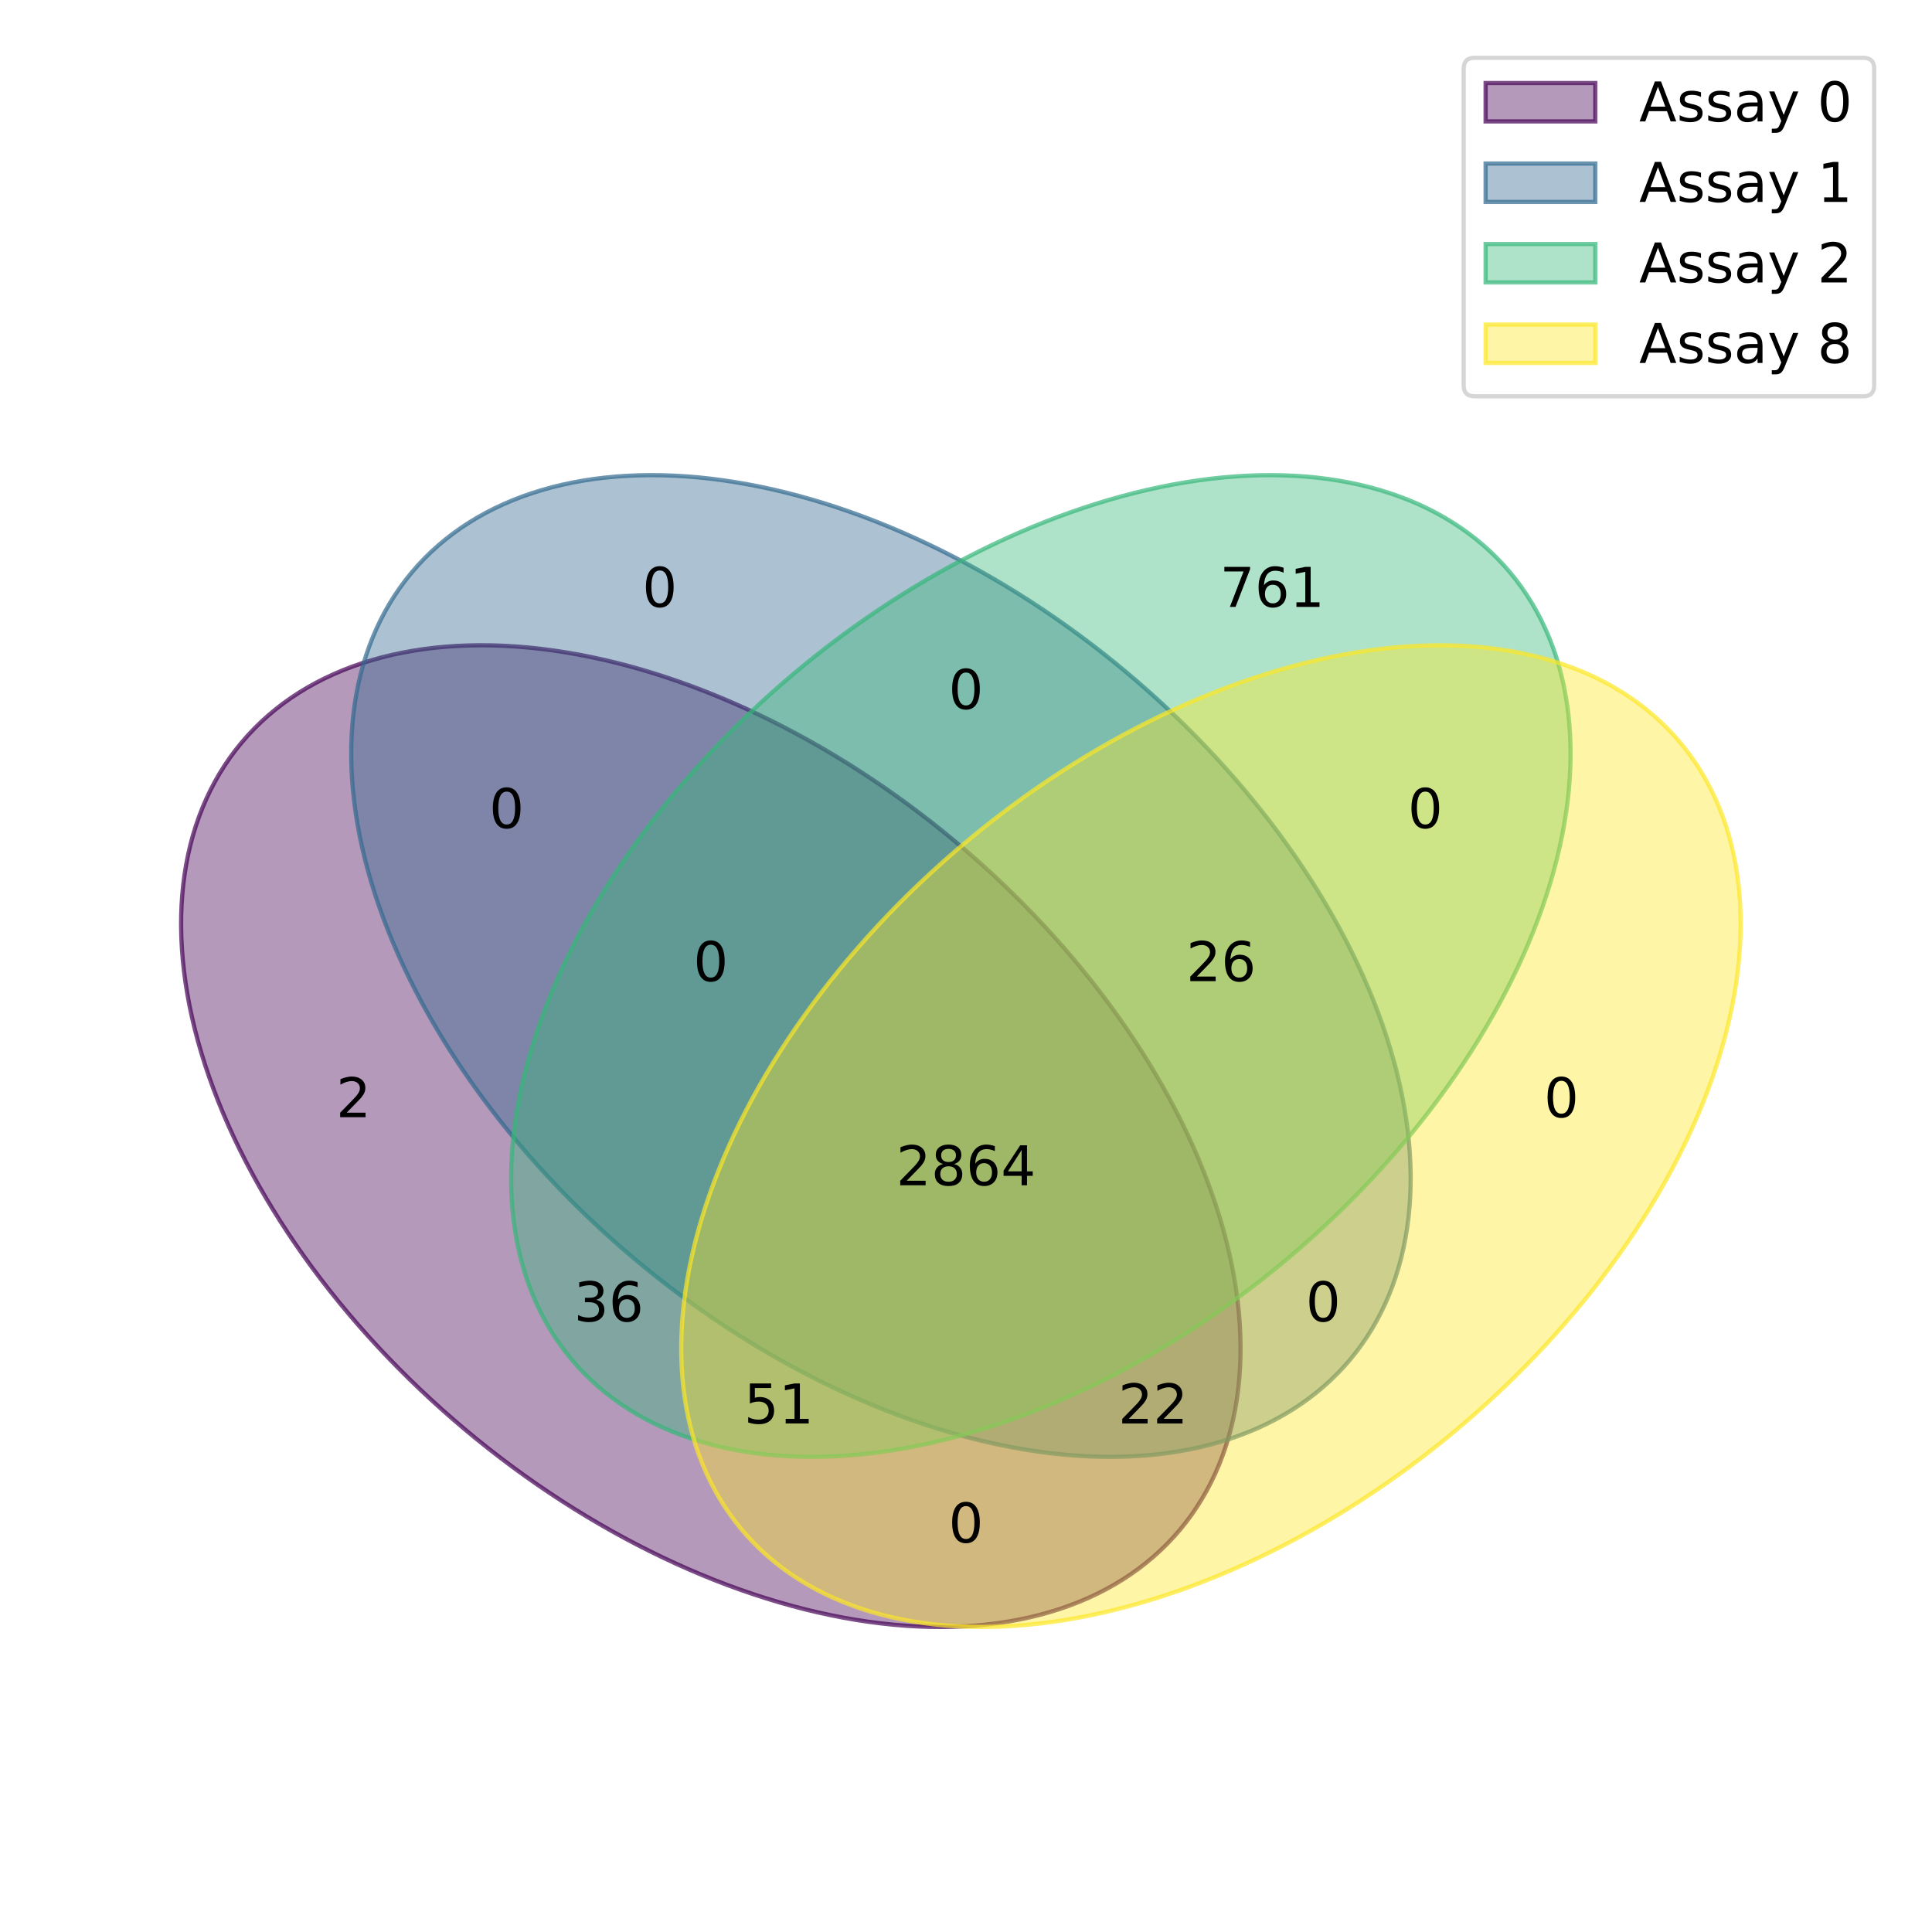
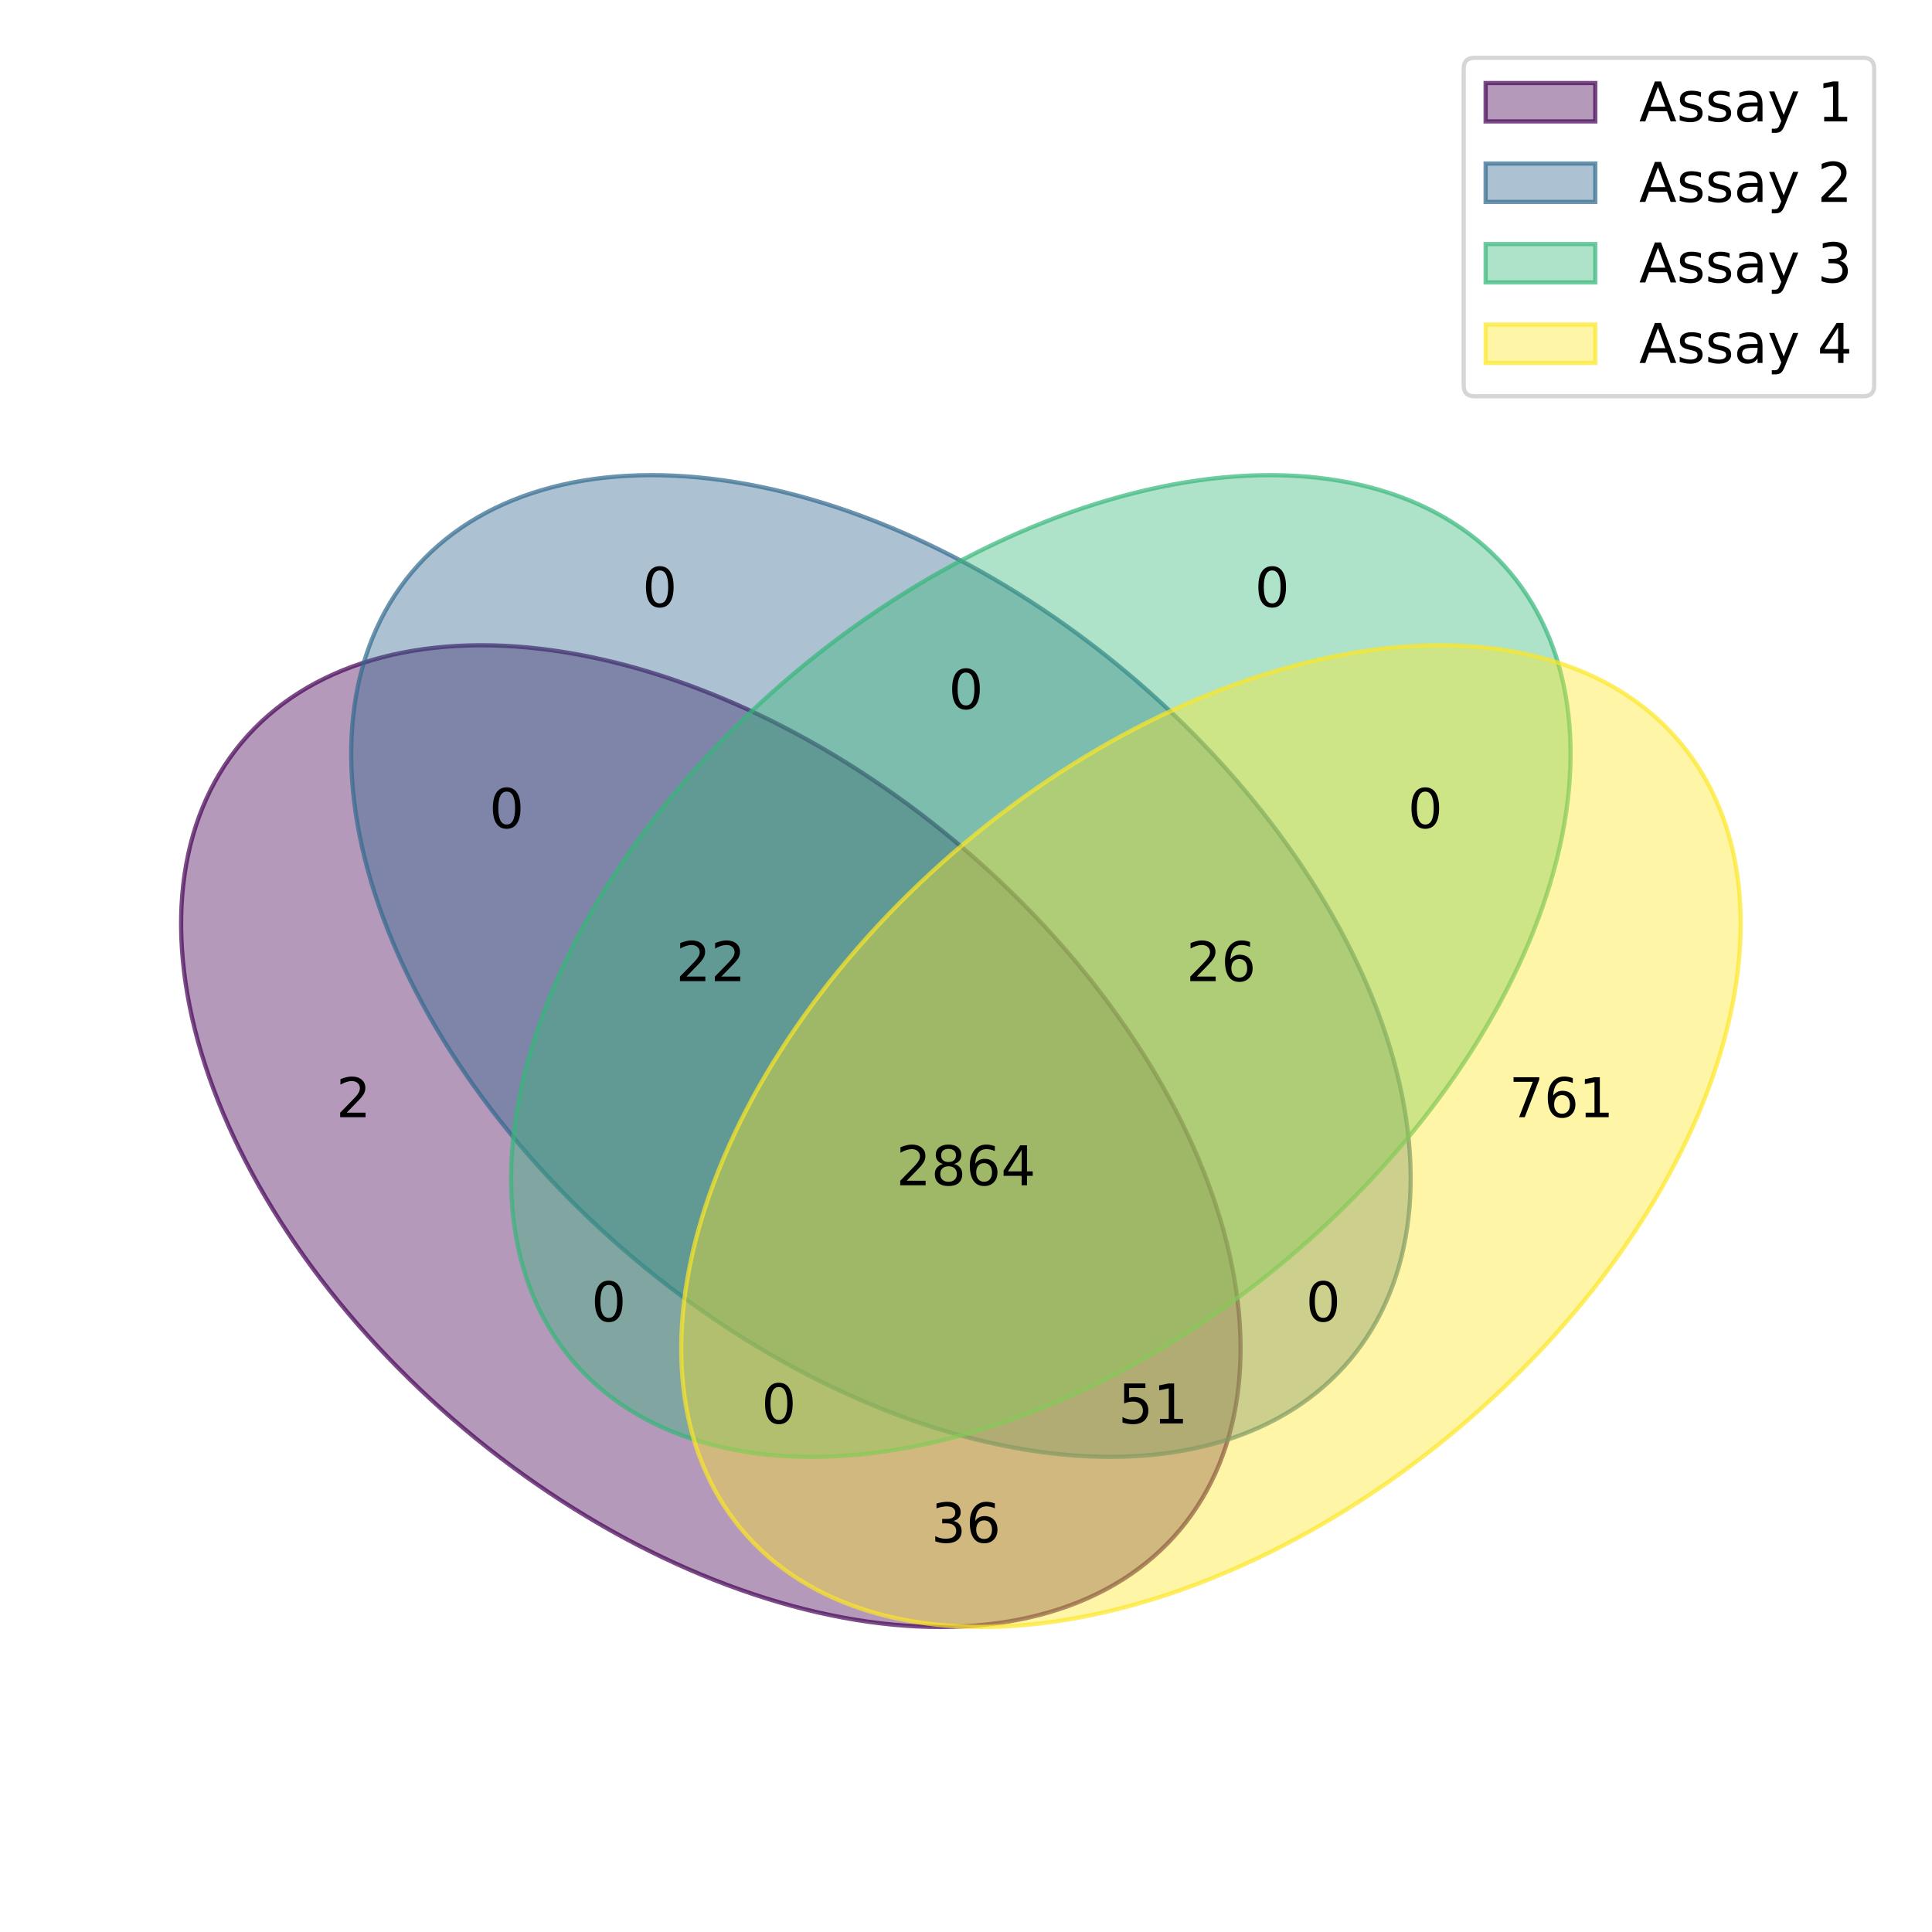
<svg xmlns="http://www.w3.org/2000/svg" xmlns:xlink="http://www.w3.org/1999/xlink" width="457.92pt" height="457.92pt" viewBox="0 0 457.92 457.92" version="1.1">
  <defs>
    <style type="text/css">*{stroke-linejoin: round; stroke-linecap: butt}</style>
  </defs>
  <g id="figure_1">
    <g id="patch_1">
      <path d="M 0 457.92  L 457.92 457.92  L 457.92 0  L 0 0  z " style="fill: #ffffff" />
    </g>
    <g id="axes_1">
      <g id="patch_2">
-         <path d="M 226.794 199.784  C 197.305 175.04 162.876 158.629 131.089 154.165  C 99.302 149.7 72.752 157.548 57.287 175.978  C 41.822 194.409 38.704 221.917 48.621 252.446  C 58.537 282.975 80.678 314.032 110.166 338.776  C 139.655 363.52 174.084 379.931 205.871 384.395  C 237.658 388.86 264.208 381.012 279.673 362.582  C 295.138 344.151 298.256 316.643 288.339 286.114  C 278.423 255.585 256.282 224.528 226.794 199.784  z " clip-path="url(#p004a180e68)" style="fill: #440154; fill-opacity: 0.4; stroke: #440154; stroke-opacity: 0.7; stroke-linejoin: miter" />
+         <path d="M 226.794 199.784  C 197.305 175.04 162.876 158.629 131.089 154.165  C 99.302 149.7 72.752 157.548 57.287 175.978  C 41.822 194.409 38.704 221.917 48.621 252.446  C 58.537 282.975 80.678 314.032 110.166 338.776  C 139.655 363.52 174.084 379.931 205.871 384.395  C 237.658 388.86 264.208 381.012 279.673 362.582  C 295.138 344.151 298.256 316.643 288.339 286.114  C 278.423 255.585 256.282 224.528 226.794 199.784  z " clip-path="url(#pb5612cd6c2)" style="fill: #440154; fill-opacity: 0.4; stroke: #440154; stroke-opacity: 0.7; stroke-linejoin: miter" />
      </g>
      <g id="patch_3">
-         <path d="M 267.114 159.464  C 237.625 134.72 203.196 118.309 171.409 113.845  C 139.622 109.38 113.072 117.228 97.607 135.658  C 82.142 154.089 79.024 181.597 88.941 212.126  C 98.857 242.655 120.998 273.712 150.486 298.456  C 179.975 323.2 214.404 339.611 246.191 344.075  C 277.978 348.54 304.528 340.692 319.993 322.262  C 335.458 303.831 338.576 276.323 328.659 245.794  C 318.743 215.265 296.602 184.208 267.114 159.464  z " clip-path="url(#p004a180e68)" style="fill: #31688e; fill-opacity: 0.4; stroke: #31688e; stroke-opacity: 0.7; stroke-linejoin: miter" />
+         <path d="M 267.114 159.464  C 237.625 134.72 203.196 118.309 171.409 113.845  C 139.622 109.38 113.072 117.228 97.607 135.658  C 82.142 154.089 79.024 181.597 88.941 212.126  C 98.857 242.655 120.998 273.712 150.486 298.456  C 179.975 323.2 214.404 339.611 246.191 344.075  C 277.978 348.54 304.528 340.692 319.993 322.262  C 335.458 303.831 338.576 276.323 328.659 245.794  C 318.743 215.265 296.602 184.208 267.114 159.464  z " clip-path="url(#pb5612cd6c2)" style="fill: #31688e; fill-opacity: 0.4; stroke: #31688e; stroke-opacity: 0.7; stroke-linejoin: miter" />
      </g>
      <g id="patch_4">
-         <path d="M 305.014 298.456  C 334.503 273.712 356.644 242.655 366.56 212.126  C 376.476 181.597 373.359 154.089 357.894 135.658  C 342.429 117.228 315.879 109.38 284.092 113.845  C 252.305 118.309 217.876 134.72 188.387 159.464  C 158.898 184.208 136.758 215.265 126.842 245.794  C 116.925 276.323 120.043 303.831 135.508 322.262  C 150.973 340.692 177.523 348.54 209.31 344.075  C 241.097 339.611 275.526 323.2 305.014 298.456  z " clip-path="url(#p004a180e68)" style="fill: #35b779; fill-opacity: 0.4; stroke: #35b779; stroke-opacity: 0.7; stroke-linejoin: miter" />
+         <path d="M 305.014 298.456  C 334.503 273.712 356.644 242.655 366.56 212.126  C 376.476 181.597 373.359 154.089 357.894 135.658  C 342.429 117.228 315.879 109.38 284.092 113.845  C 252.305 118.309 217.876 134.72 188.387 159.464  C 158.898 184.208 136.758 215.265 126.842 245.794  C 116.925 276.323 120.043 303.831 135.508 322.262  C 150.973 340.692 177.523 348.54 209.31 344.075  C 241.097 339.611 275.526 323.2 305.014 298.456  z " clip-path="url(#pb5612cd6c2)" style="fill: #35b779; fill-opacity: 0.4; stroke: #35b779; stroke-opacity: 0.7; stroke-linejoin: miter" />
      </g>
      <g id="patch_5">
-         <path d="M 345.334 338.776  C 374.823 314.032 396.964 282.975 406.88 252.446  C 416.796 221.917 413.679 194.409 398.214 175.978  C 382.749 157.548 356.199 149.7 324.412 154.165  C 292.625 158.629 258.196 175.04 228.707 199.784  C 199.218 224.528 177.078 255.585 167.162 286.114  C 157.245 316.643 160.363 344.151 175.828 362.582  C 191.293 381.012 217.843 388.86 249.63 384.395  C 281.417 379.931 315.846 363.52 345.334 338.776  z " clip-path="url(#p004a180e68)" style="fill: #fde725; fill-opacity: 0.4; stroke: #fde725; stroke-opacity: 0.7; stroke-linejoin: miter" />
+         <path d="M 345.334 338.776  C 374.823 314.032 396.964 282.975 406.88 252.446  C 416.796 221.917 413.679 194.409 398.214 175.978  C 382.749 157.548 356.199 149.7 324.412 154.165  C 292.625 158.629 258.196 175.04 228.707 199.784  C 199.218 224.528 177.078 255.585 167.162 286.114  C 157.245 316.643 160.363 344.151 175.828 362.582  C 191.293 381.012 217.843 388.86 249.63 384.395  C 281.417 379.931 315.846 363.52 345.334 338.776  z " clip-path="url(#pb5612cd6c2)" style="fill: #fde725; fill-opacity: 0.4; stroke: #fde725; stroke-opacity: 0.7; stroke-linejoin: miter" />
      </g>
      <g id="matplotlib.axis_1" />
      <g id="matplotlib.axis_2" />
      <g id="text_1">
-         <g transform="translate(365.9444 264.8032) scale(0.13 -0.13)">
-           <defs>
-             <path id="DejaVuSans-30" d="M 2034 4250  Q 1547 4250 1301 3770  Q 1056 3291 1056 2328  Q 1056 1369 1301 889  Q 1547 409 2034 409  Q 2525 409 2770 889  Q 3016 1369 3016 2328  Q 3016 3291 2770 3770  Q 2525 4250 2034 4250  z M 2034 4750  Q 2819 4750 3233 4129  Q 3647 3509 3647 2328  Q 3647 1150 3233 529  Q 2819 -91 2034 -91  Q 1250 -91 836 529  Q 422 1150 422 2328  Q 422 3509 836 4129  Q 1250 4750 2034 4750  z " transform="scale(0.015625)" />
-           </defs>
-           <use xlink:href="#DejaVuSans-30" />
-         </g>
-       </g>
-       <g id="text_2">
-         <g transform="translate(289.1291 143.8432) scale(0.13 -0.13)">
+         <g transform="translate(357.6731 264.8032) scale(0.13 -0.13)">
          <defs>
            <path id="DejaVuSans-37" d="M 525 4666  L 3525 4666  L 3525 4397  L 1831 0  L 1172 0  L 2766 4134  L 525 4134  L 525 4666  z " transform="scale(0.015625)" />
            <path id="DejaVuSans-36" d="M 2113 2584  Q 1688 2584 1439 2293  Q 1191 2003 1191 1497  Q 1191 994 1439 701  Q 1688 409 2113 409  Q 2538 409 2786 701  Q 3034 994 3034 1497  Q 3034 2003 2786 2293  Q 2538 2584 2113 2584  z M 3366 4563  L 3366 3988  Q 3128 4100 2886 4159  Q 2644 4219 2406 4219  Q 1781 4219 1451 3797  Q 1122 3375 1075 2522  Q 1259 2794 1537 2939  Q 1816 3084 2150 3084  Q 2853 3084 3261 2657  Q 3669 2231 3669 1497  Q 3669 778 3244 343  Q 2819 -91 2113 -91  Q 1303 -91 875 529  Q 447 1150 447 2328  Q 447 3434 972 4092  Q 1497 4750 2381 4750  Q 2619 4750 2861 4703  Q 3103 4656 3366 4563  z " transform="scale(0.015625)" />
            <path id="DejaVuSans-31" d="M 794 531  L 1825 531  L 1825 4091  L 703 3866  L 703 4441  L 1819 4666  L 2450 4666  L 2450 531  L 3481 531  L 3481 0  L 794 0  L 794 531  z " transform="scale(0.015625)" />
          </defs>
          <use xlink:href="#DejaVuSans-37" />
          <use xlink:href="#DejaVuSans-36" x="63.623" />
          <use xlink:href="#DejaVuSans-31" x="127.246" />
        </g>
      </g>
+       <g id="text_2">
+         <g transform="translate(297.4004 143.8432) scale(0.13 -0.13)">
+           <defs>
+             <path id="DejaVuSans-30" d="M 2034 4250  Q 1547 4250 1301 3770  Q 1056 3291 1056 2328  Q 1056 1369 1301 889  Q 1547 409 2034 409  Q 2525 409 2770 889  Q 3016 1369 3016 2328  Q 3016 3291 2770 3770  Q 2525 4250 2034 4250  z M 2034 4750  Q 2819 4750 3233 4129  Q 3647 3509 3647 2328  Q 3647 1150 3233 529  Q 2819 -91 2034 -91  Q 1250 -91 836 529  Q 422 1150 422 2328  Q 422 3509 836 4129  Q 1250 4750 2034 4750  z " transform="scale(0.015625)" />
+           </defs>
+           <use xlink:href="#DejaVuSans-30" />
+         </g>
+       </g>
      <g id="text_3">
        <g transform="translate(333.6884 196.2592) scale(0.13 -0.13)">
          <use xlink:href="#DejaVuSans-30" />
        </g>
      </g>
      <g id="text_4">
        <g transform="translate(152.2484 143.8432) scale(0.13 -0.13)">
          <use xlink:href="#DejaVuSans-30" />
        </g>
      </g>
      <g id="text_5">
        <g transform="translate(309.4964 313.1872) scale(0.13 -0.13)">
          <use xlink:href="#DejaVuSans-30" />
        </g>
      </g>
      <g id="text_6">
        <g transform="translate(224.8244 168.0352) scale(0.13 -0.13)">
          <use xlink:href="#DejaVuSans-30" />
        </g>
      </g>
      <g id="text_7">
        <g transform="translate(281.1687 232.5472) scale(0.13 -0.13)">
          <defs>
            <path id="DejaVuSans-32" d="M 1228 531  L 3431 531  L 3431 0  L 469 0  L 469 531  Q 828 903 1448 1529  Q 2069 2156 2228 2338  Q 2531 2678 2651 2914  Q 2772 3150 2772 3378  Q 2772 3750 2511 3984  Q 2250 4219 1831 4219  Q 1534 4219 1204 4116  Q 875 4013 500 3803  L 500 4441  Q 881 4594 1212 4672  Q 1544 4750 1819 4750  Q 2544 4750 2975 4387  Q 3406 4025 3406 3419  Q 3406 3131 3298 2873  Q 3191 2616 2906 2266  Q 2828 2175 2409 1742  Q 1991 1309 1228 531  z " transform="scale(0.015625)" />
          </defs>
          <use xlink:href="#DejaVuSans-32" />
          <use xlink:href="#DejaVuSans-36" x="63.623" />
        </g>
      </g>
      <g id="text_8">
        <g transform="translate(79.67238 264.8032) scale(0.13 -0.13)">
          <use xlink:href="#DejaVuSans-32" />
        </g>
      </g>
      <g id="text_9">
-         <g transform="translate(224.8244 365.6032) scale(0.13 -0.13)">
-           <use xlink:href="#DejaVuSans-30" />
-         </g>
-       </g>
-       <g id="text_10">
-         <g transform="translate(136.0168 313.1872) scale(0.13 -0.13)">
+         <g transform="translate(220.6887 365.6032) scale(0.13 -0.13)">
          <defs>
            <path id="DejaVuSans-33" d="M 2597 2516  Q 3050 2419 3304 2112  Q 3559 1806 3559 1356  Q 3559 666 3084 287  Q 2609 -91 1734 -91  Q 1441 -91 1130 -33  Q 819 25 488 141  L 488 750  Q 750 597 1062 519  Q 1375 441 1716 441  Q 2309 441 2620 675  Q 2931 909 2931 1356  Q 2931 1769 2642 2001  Q 2353 2234 1838 2234  L 1294 2234  L 1294 2753  L 1863 2753  Q 2328 2753 2575 2939  Q 2822 3125 2822 3475  Q 2822 3834 2567 4026  Q 2313 4219 1838 4219  Q 1578 4219 1281 4162  Q 984 4106 628 3988  L 628 4550  Q 988 4650 1302 4700  Q 1616 4750 1894 4750  Q 2613 4750 3031 4423  Q 3450 4097 3450 3541  Q 3450 3153 3228 2886  Q 3006 2619 2597 2516  z " transform="scale(0.015625)" />
          </defs>
          <use xlink:href="#DejaVuSans-33" />
          <use xlink:href="#DejaVuSans-36" x="63.623" />
        </g>
      </g>
+       <g id="text_10">
+         <g transform="translate(140.1524 313.1872) scale(0.13 -0.13)">
+           <use xlink:href="#DejaVuSans-30" />
+         </g>
+       </g>
      <g id="text_11">
-         <g transform="translate(176.3367 337.3792) scale(0.13 -0.13)">
+         <g transform="translate(180.4724 337.3792) scale(0.13 -0.13)">
+           <use xlink:href="#DejaVuSans-30" />
+         </g>
+       </g>
+       <g id="text_12">
+         <g transform="translate(115.9604 196.2592) scale(0.13 -0.13)">
+           <use xlink:href="#DejaVuSans-30" />
+         </g>
+       </g>
+       <g id="text_13">
+         <g transform="translate(265.0408 337.3792) scale(0.13 -0.13)">
          <defs>
            <path id="DejaVuSans-35" d="M 691 4666  L 3169 4666  L 3169 4134  L 1269 4134  L 1269 2991  Q 1406 3038 1543 3061  Q 1681 3084 1819 3084  Q 2600 3084 3056 2656  Q 3513 2228 3513 1497  Q 3513 744 3044 326  Q 2575 -91 1722 -91  Q 1428 -91 1123 -41  Q 819 9 494 109  L 494 744  Q 775 591 1075 516  Q 1375 441 1709 441  Q 2250 441 2565 725  Q 2881 1009 2881 1497  Q 2881 1984 2565 2268  Q 2250 2553 1709 2553  Q 1456 2553 1204 2497  Q 953 2441 691 2322  L 691 4666  z " transform="scale(0.015625)" />
          </defs>
          <use xlink:href="#DejaVuSans-35" />
          <use xlink:href="#DejaVuSans-31" x="63.623" />
        </g>
      </g>
-       <g id="text_12">
-         <g transform="translate(115.9604 196.2592) scale(0.13 -0.13)">
-           <use xlink:href="#DejaVuSans-30" />
-         </g>
-       </g>
-       <g id="text_13">
-         <g transform="translate(265.0408 337.3792) scale(0.13 -0.13)">
+       <g id="text_14">
+         <g transform="translate(160.2088 232.5472) scale(0.13 -0.13)">
          <use xlink:href="#DejaVuSans-32" />
          <use xlink:href="#DejaVuSans-32" x="63.623" />
-         </g>
-       </g>
-       <g id="text_14">
-         <g transform="translate(164.3444 232.5472) scale(0.13 -0.13)">
-           <use xlink:href="#DejaVuSans-30" />
        </g>
      </g>
      <g id="text_15">
        <g transform="translate(212.4175 280.9312) scale(0.13 -0.13)">
          <defs>
            <path id="DejaVuSans-38" d="M 2034 2216  Q 1584 2216 1326 1975  Q 1069 1734 1069 1313  Q 1069 891 1326 650  Q 1584 409 2034 409  Q 2484 409 2743 651  Q 3003 894 3003 1313  Q 3003 1734 2745 1975  Q 2488 2216 2034 2216  z M 1403 2484  Q 997 2584 770 2862  Q 544 3141 544 3541  Q 544 4100 942 4425  Q 1341 4750 2034 4750  Q 2731 4750 3128 4425  Q 3525 4100 3525 3541  Q 3525 3141 3298 2862  Q 3072 2584 2669 2484  Q 3125 2378 3379 2068  Q 3634 1759 3634 1313  Q 3634 634 3220 271  Q 2806 -91 2034 -91  Q 1263 -91 848 271  Q 434 634 434 1313  Q 434 1759 690 2068  Q 947 2378 1403 2484  z M 1172 3481  Q 1172 3119 1398 2916  Q 1625 2713 2034 2713  Q 2441 2713 2670 2916  Q 2900 3119 2900 3481  Q 2900 3844 2670 4047  Q 2441 4250 2034 4250  Q 1625 4250 1398 4047  Q 1172 3844 1172 3481  z " transform="scale(0.015625)" />
            <path id="DejaVuSans-34" d="M 2419 4116  L 825 1625  L 2419 1625  L 2419 4116  z M 2253 4666  L 3047 4666  L 3047 1625  L 3713 1625  L 3713 1100  L 3047 1100  L 3047 0  L 2419 0  L 2419 1100  L 313 1100  L 313 1709  L 2253 4666  z " transform="scale(0.015625)" />
          </defs>
          <use xlink:href="#DejaVuSans-32" />
          <use xlink:href="#DejaVuSans-38" x="63.623" />
          <use xlink:href="#DejaVuSans-36" x="127.246" />
          <use xlink:href="#DejaVuSans-34" x="190.869" />
        </g>
      </g>
      <g id="legend_1">
        <g id="patch_6">
          <path d="M 349.519 93.926  L 441.62 93.926  Q 444.22 93.926 444.22 91.326  L 444.22 16.3  Q 444.22 13.7 441.62 13.7  L 349.519 13.7  Q 346.919 13.7 346.919 16.3  L 346.919 91.326  Q 346.919 93.926 349.519 93.926  z " style="fill: #ffffff; opacity: 0.8; stroke: #cccccc; stroke-linejoin: miter" />
        </g>
        <g id="patch_7">
          <path d="M 352.119 28.778  L 378.119 28.778  L 378.119 19.678  L 352.119 19.678  z " style="fill: #440154; fill-opacity: 0.4; stroke: #440154; stroke-opacity: 0.7; stroke-linejoin: miter" />
        </g>
        <g id="text_16">
          <g transform="translate(388.5191 28.77797) scale(0.13 -0.13)">
            <defs>
              <path id="DejaVuSans-41" d="M 2188 4044  L 1331 1722  L 3047 1722  L 2188 4044  z M 1831 4666  L 2547 4666  L 4325 0  L 3669 0  L 3244 1197  L 1141 1197  L 716 0  L 50 0  L 1831 4666  z " transform="scale(0.015625)" />
              <path id="DejaVuSans-73" d="M 2834 3397  L 2834 2853  Q 2591 2978 2328 3040  Q 2066 3103 1784 3103  Q 1356 3103 1142 2972  Q 928 2841 928 2578  Q 928 2378 1081 2264  Q 1234 2150 1697 2047  L 1894 2003  Q 2506 1872 2764 1633  Q 3022 1394 3022 966  Q 3022 478 2636 193  Q 2250 -91 1575 -91  Q 1294 -91 989 -36  Q 684 19 347 128  L 347 722  Q 666 556 975 473  Q 1284 391 1588 391  Q 1994 391 2212 530  Q 2431 669 2431 922  Q 2431 1156 2273 1281  Q 2116 1406 1581 1522  L 1381 1569  Q 847 1681 609 1914  Q 372 2147 372 2553  Q 372 3047 722 3315  Q 1072 3584 1716 3584  Q 2034 3584 2315 3537  Q 2597 3491 2834 3397  z " transform="scale(0.015625)" />
              <path id="DejaVuSans-61" d="M 2194 1759  Q 1497 1759 1228 1600  Q 959 1441 959 1056  Q 959 750 1161 570  Q 1363 391 1709 391  Q 2188 391 2477 730  Q 2766 1069 2766 1631  L 2766 1759  L 2194 1759  z M 3341 1997  L 3341 0  L 2766 0  L 2766 531  Q 2569 213 2275 61  Q 1981 -91 1556 -91  Q 1019 -91 701 211  Q 384 513 384 1019  Q 384 1609 779 1909  Q 1175 2209 1959 2209  L 2766 2209  L 2766 2266  Q 2766 2663 2505 2880  Q 2244 3097 1772 3097  Q 1472 3097 1187 3025  Q 903 2953 641 2809  L 641 3341  Q 956 3463 1253 3523  Q 1550 3584 1831 3584  Q 2591 3584 2966 3190  Q 3341 2797 3341 1997  z " transform="scale(0.015625)" />
              <path id="DejaVuSans-79" d="M 2059 -325  Q 1816 -950 1584 -1140  Q 1353 -1331 966 -1331  L 506 -1331  L 506 -850  L 844 -850  Q 1081 -850 1212 -737  Q 1344 -625 1503 -206  L 1606 56  L 191 3500  L 800 3500  L 1894 763  L 2988 3500  L 3597 3500  L 2059 -325  z " transform="scale(0.015625)" />
              <path id="DejaVuSans-20" transform="scale(0.015625)" />
            </defs>
            <use xlink:href="#DejaVuSans-41" />
            <use xlink:href="#DejaVuSans-73" x="68.408" />
            <use xlink:href="#DejaVuSans-73" x="120.508" />
            <use xlink:href="#DejaVuSans-61" x="172.607" />
            <use xlink:href="#DejaVuSans-79" x="233.887" />
            <use xlink:href="#DejaVuSans-20" x="293.066" />
-             <use xlink:href="#DejaVuSans-30" x="324.854" />
+             <use xlink:href="#DejaVuSans-31" x="324.854" />
          </g>
        </g>
        <g id="patch_8">
          <path d="M 352.119 47.86  L 378.119 47.86  L 378.119 38.76  L 352.119 38.76  z " style="fill: #31688e; fill-opacity: 0.4; stroke: #31688e; stroke-opacity: 0.7; stroke-linejoin: miter" />
        </g>
        <g id="text_17">
          <g transform="translate(388.5191 47.85953) scale(0.13 -0.13)">
            <use xlink:href="#DejaVuSans-41" />
            <use xlink:href="#DejaVuSans-73" x="68.408" />
            <use xlink:href="#DejaVuSans-73" x="120.508" />
            <use xlink:href="#DejaVuSans-61" x="172.607" />
            <use xlink:href="#DejaVuSans-79" x="233.887" />
            <use xlink:href="#DejaVuSans-20" x="293.066" />
-             <use xlink:href="#DejaVuSans-31" x="324.854" />
+             <use xlink:href="#DejaVuSans-32" x="324.854" />
          </g>
        </g>
        <g id="patch_9">
          <path d="M 352.119 66.941  L 378.119 66.941  L 378.119 57.841  L 352.119 57.841  z " style="fill: #35b779; fill-opacity: 0.4; stroke: #35b779; stroke-opacity: 0.7; stroke-linejoin: miter" />
        </g>
        <g id="text_18">
          <g transform="translate(388.5191 66.94109) scale(0.13 -0.13)">
            <use xlink:href="#DejaVuSans-41" />
            <use xlink:href="#DejaVuSans-73" x="68.408" />
            <use xlink:href="#DejaVuSans-73" x="120.508" />
            <use xlink:href="#DejaVuSans-61" x="172.607" />
            <use xlink:href="#DejaVuSans-79" x="233.887" />
            <use xlink:href="#DejaVuSans-20" x="293.066" />
-             <use xlink:href="#DejaVuSans-32" x="324.854" />
+             <use xlink:href="#DejaVuSans-33" x="324.854" />
          </g>
        </g>
        <g id="patch_10">
          <path d="M 352.119 86.023  L 378.119 86.023  L 378.119 76.923  L 352.119 76.923  z " style="fill: #fde725; fill-opacity: 0.4; stroke: #fde725; stroke-opacity: 0.7; stroke-linejoin: miter" />
        </g>
        <g id="text_19">
          <g transform="translate(388.5191 86.02266) scale(0.13 -0.13)">
            <use xlink:href="#DejaVuSans-41" />
            <use xlink:href="#DejaVuSans-73" x="68.408" />
            <use xlink:href="#DejaVuSans-73" x="120.508" />
            <use xlink:href="#DejaVuSans-61" x="172.607" />
            <use xlink:href="#DejaVuSans-79" x="233.887" />
            <use xlink:href="#DejaVuSans-20" x="293.066" />
-             <use xlink:href="#DejaVuSans-38" x="324.854" />
+             <use xlink:href="#DejaVuSans-34" x="324.854" />
          </g>
        </g>
      </g>
    </g>
  </g>
  <defs>
-     <clipPath id="p004a180e68">
+     <clipPath id="pb5612cd6c2">
      <rect x="7.2" y="7.2" width="443.52" height="443.52" />
    </clipPath>
  </defs>
</svg>
